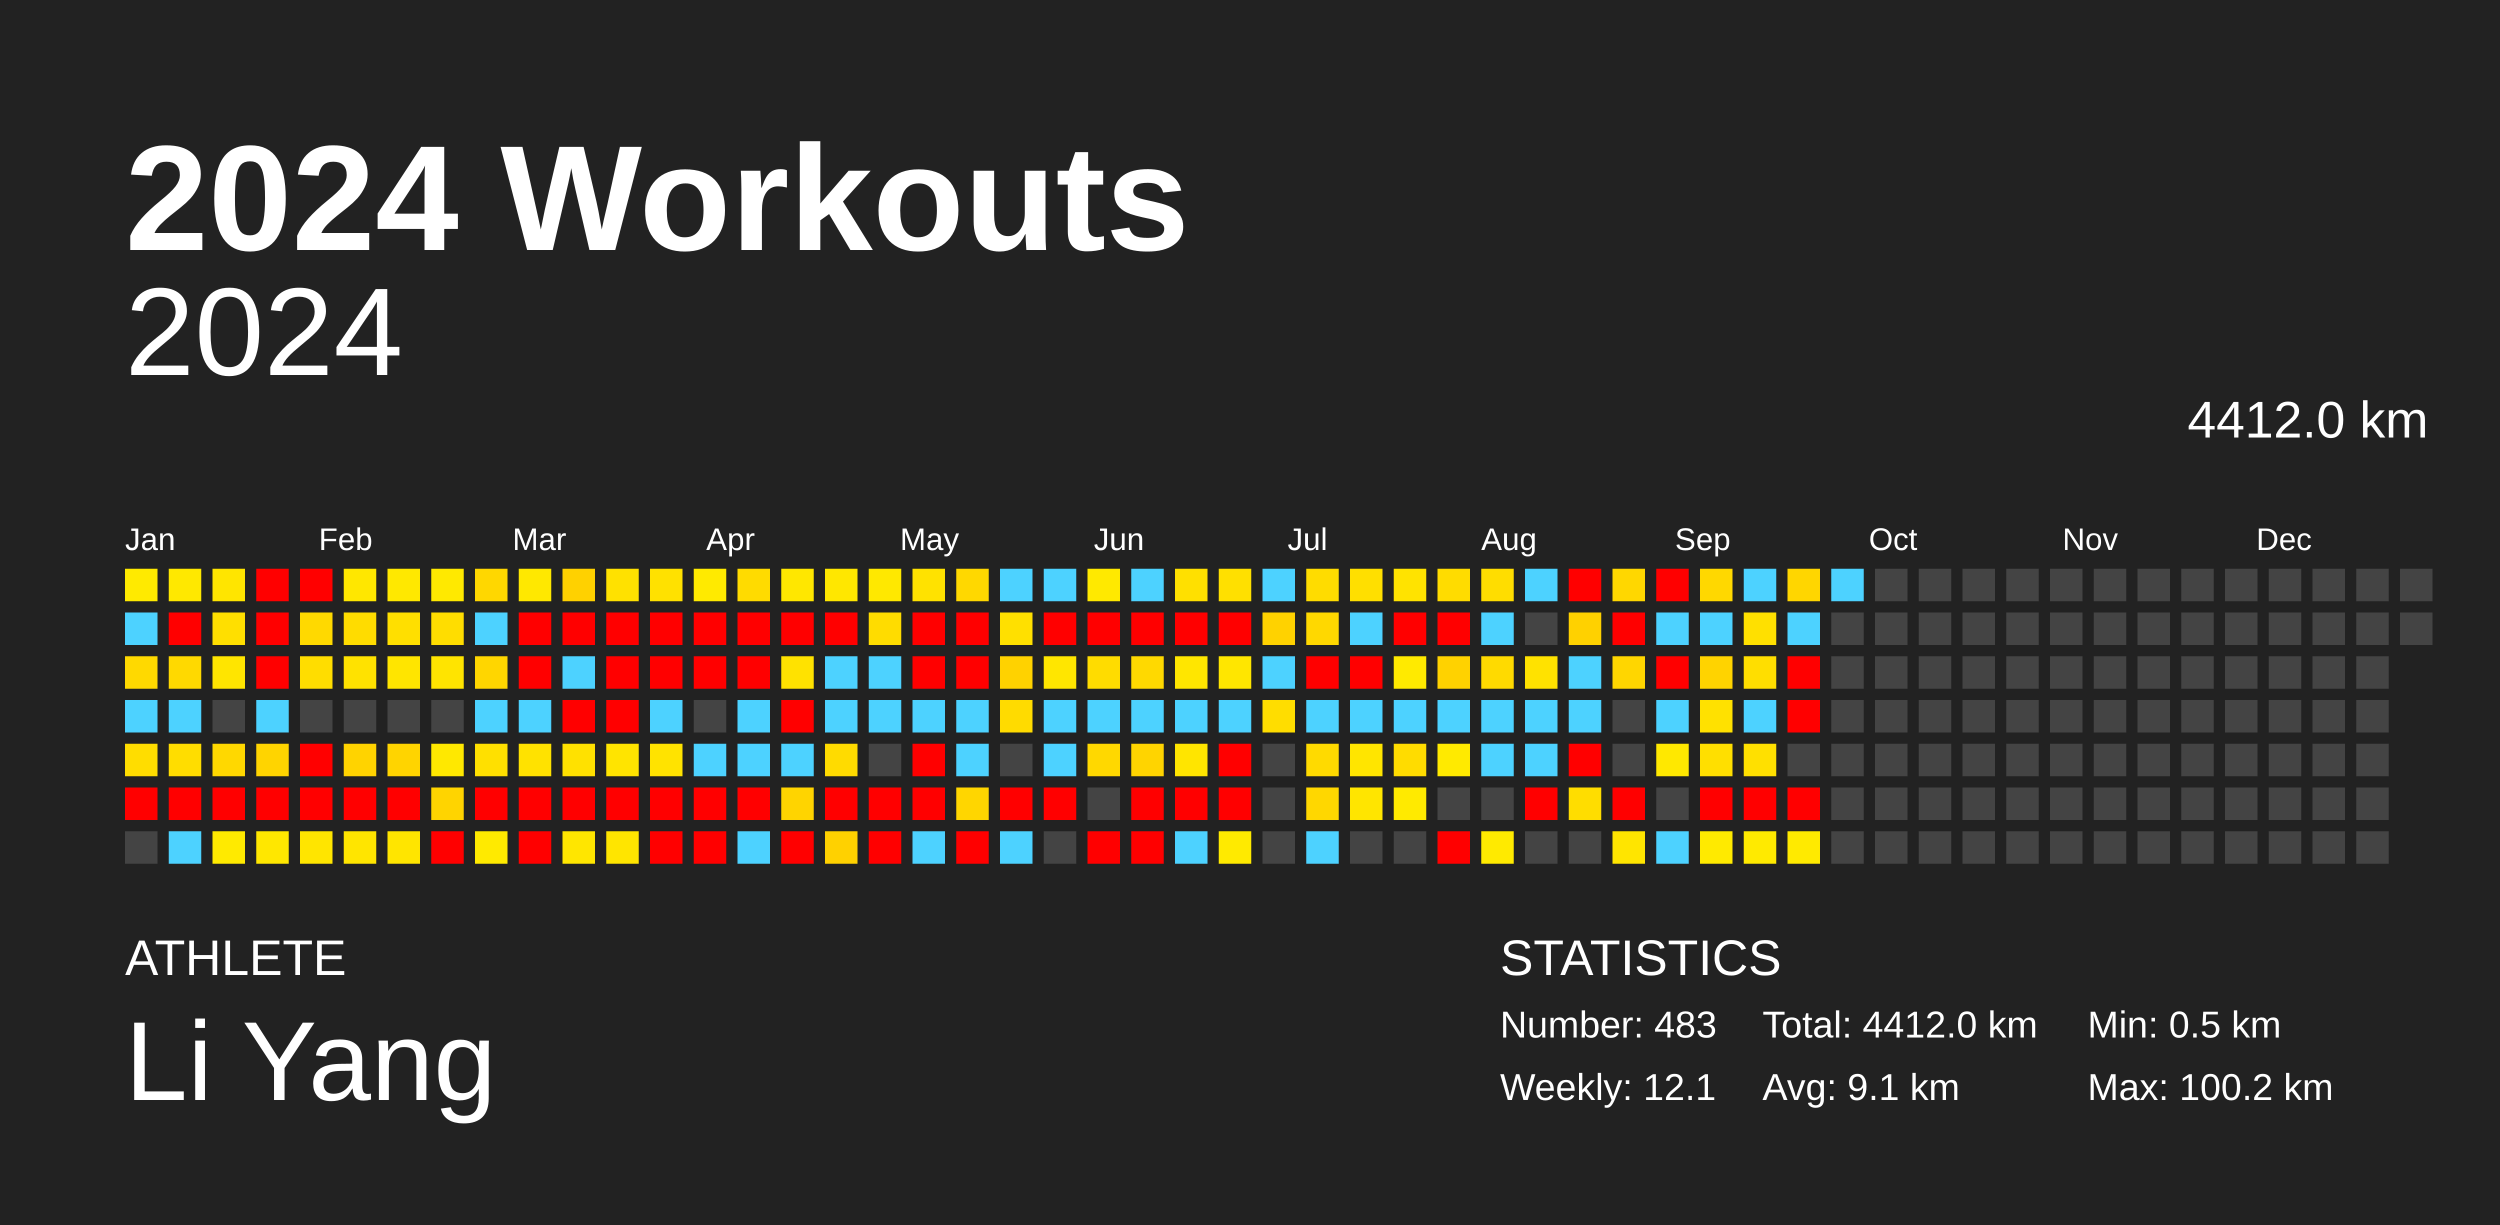
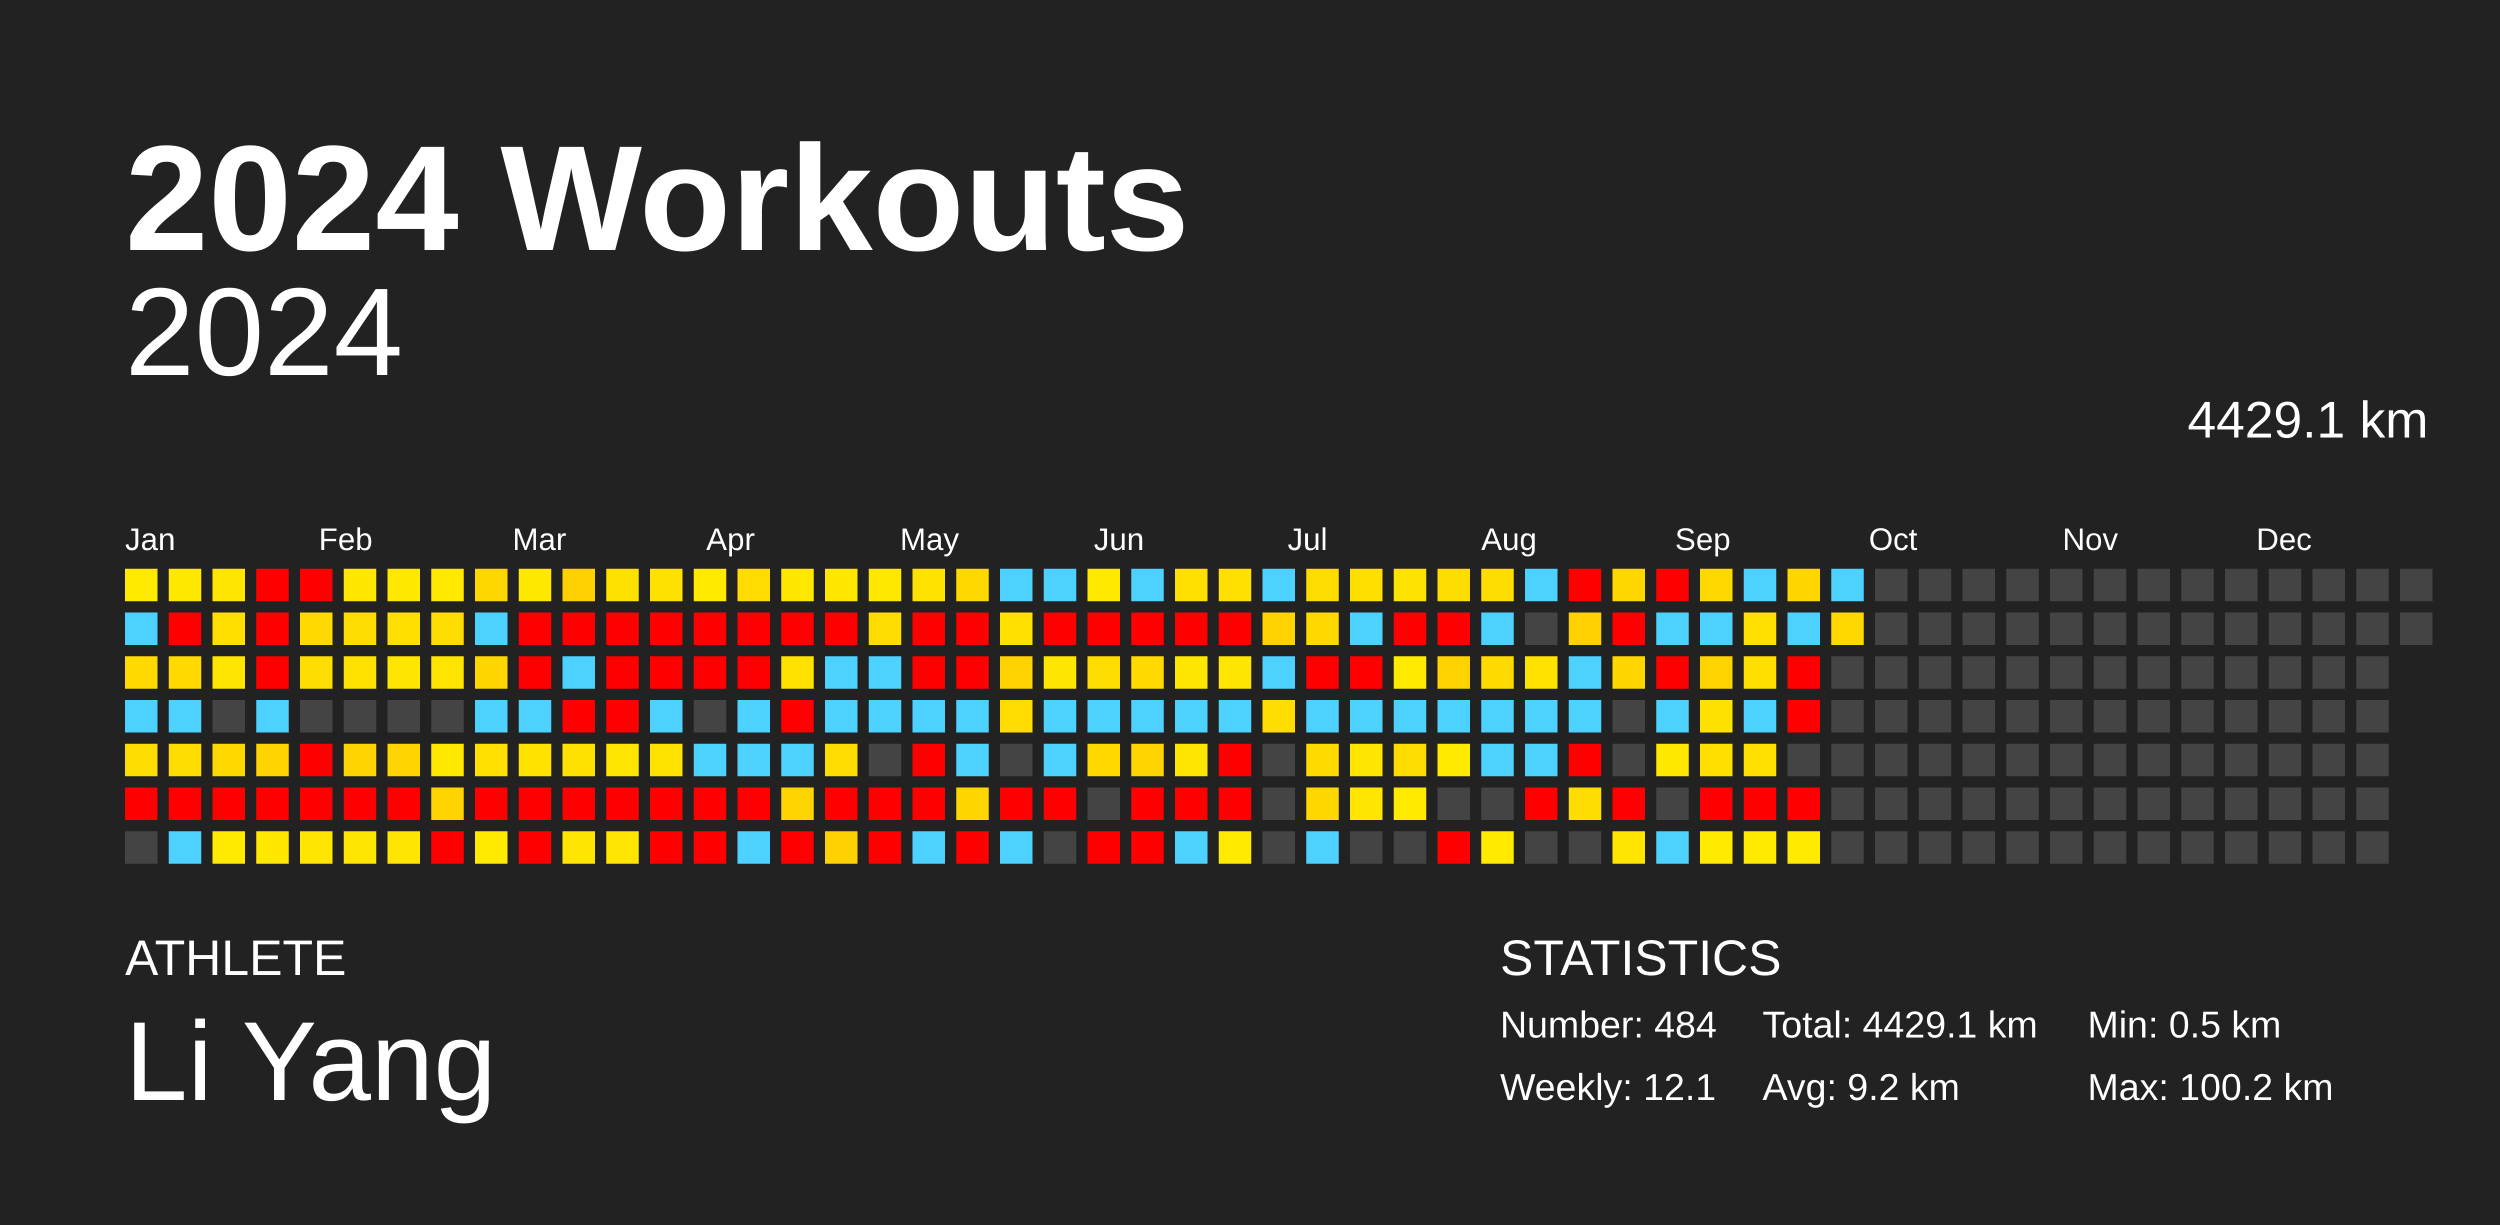
<svg xmlns="http://www.w3.org/2000/svg" baseProfile="full" height="98mm" version="1.1" viewBox="0,0,200,98" width="200mm">
  <defs />
  <rect fill="#222222" height="98" width="200" x="0" y="0" />
  <text fill="#FFFFFF" style="font-size:12px; font-family:Arial; font-weight:bold;" x="10" y="20">2024 Workouts</text>
  <text fill="#FFFFFF" style="font-size:4px; font-family:Arial" x="10" y="78">ATHLETE</text>
  <text fill="#FFFFFF" style="font-size:9px; font-family:Arial" x="10" y="88">Li Yang</text>
  <text fill="#FFFFFF" style="font-size:4px; font-family:Arial" x="120" y="78">STATISTICS</text>
-   <text fill="#FFFFFF" style="font-size:3px; font-family:Arial" x="120" y="83">Number: 483</text>
+   <text fill="#FFFFFF" style="font-size:3px; font-family:Arial" x="120" y="83">Number: 484</text>
  <text fill="#FFFFFF" style="font-size:3px; font-family:Arial" x="120" y="88">Weekly: 12.1</text>
-   <text fill="#FFFFFF" style="font-size:3px; font-family:Arial" x="141" y="83">Total: 4412.0 km</text>
-   <text fill="#FFFFFF" style="font-size:3px; font-family:Arial" x="141" y="88">Avg: 9.1 km</text>
+   <text fill="#FFFFFF" style="font-size:3px; font-family:Arial" x="141" y="83">Total: 4429.1 km</text>
+   <text fill="#FFFFFF" style="font-size:3px; font-family:Arial" x="141" y="88">Avg: 9.2 km</text>
  <text fill="#FFFFFF" style="font-size:3px; font-family:Arial" x="167" y="83">Min: 0.5 km</text>
  <text fill="#FFFFFF" style="font-size:3px; font-family:Arial" x="167" y="88">Max: 100.2 km</text>
  <text alignment-baseline="hanging" fill="#FFFFFF" style="font-size:10.0px; font-family:Arial;" x="10" y="30">2024</text>
-   <text alignment-baseline="hanging" fill="#FFFFFF" style="font-size:4.125px; font-family:Arial;" x="175" y="35">4412.0 km</text>
+   <text alignment-baseline="hanging" fill="#FFFFFF" style="font-size:4.125px; font-family:Arial;" x="175" y="35">4429.1 km</text>
  <text fill="#FFFFFF" style="font-size:2.5px; font-family:Arial" x="10.0" y="44">Jan</text>
  <text fill="#FFFFFF" style="font-size:2.5px; font-family:Arial" x="25.5" y="44">Feb</text>
  <text fill="#FFFFFF" style="font-size:2.5px; font-family:Arial" x="41.0" y="44">Mar</text>
  <text fill="#FFFFFF" style="font-size:2.5px; font-family:Arial" x="56.5" y="44">Apr</text>
  <text fill="#FFFFFF" style="font-size:2.5px; font-family:Arial" x="72.0" y="44">May</text>
  <text fill="#FFFFFF" style="font-size:2.5px; font-family:Arial" x="87.5" y="44">Jun</text>
  <text fill="#FFFFFF" style="font-size:2.5px; font-family:Arial" x="103.0" y="44">Jul</text>
  <text fill="#FFFFFF" style="font-size:2.5px; font-family:Arial" x="118.5" y="44">Aug</text>
  <text fill="#FFFFFF" style="font-size:2.5px; font-family:Arial" x="134.0" y="44">Sep</text>
  <text fill="#FFFFFF" style="font-size:2.5px; font-family:Arial" x="149.5" y="44">Oct</text>
  <text fill="#FFFFFF" style="font-size:2.5px; font-family:Arial" x="165.0" y="44">Nov</text>
  <text fill="#FFFFFF" style="font-size:2.5px; font-family:Arial" x="180.5" y="44">Dec</text>
  <rect fill="#ffea00" height="2.6" width="2.6" x="10.0" y="45.5" />
  <rect fill="#4dd2ff" height="2.6" width="2.6" x="10.0" y="49.0" />
  <rect fill="#ffd900" height="2.6" width="2.6" x="10.0" y="52.5" />
  <rect fill="#4dd2ff" height="2.6" width="2.6" x="10.0" y="56.0" />
  <rect fill="#ffdd00" height="2.6" width="2.6" x="10.0" y="59.5" />
  <rect fill="red" height="2.6" width="2.6" x="10.0" y="63.0" />
  <rect fill="#444444" height="2.6" width="2.6" x="10.0" y="66.5" />
  <rect fill="#ffe800" height="2.6" width="2.6" x="13.5" y="45.5" />
  <rect fill="red" height="2.6" width="2.6" x="13.5" y="49.0" />
  <rect fill="#ffd900" height="2.6" width="2.6" x="13.5" y="52.5" />
  <rect fill="#4dd2ff" height="2.6" width="2.6" x="13.5" y="56.0" />
  <rect fill="#ffdd00" height="2.6" width="2.6" x="13.5" y="59.5" />
  <rect fill="red" height="2.6" width="2.6" x="13.5" y="63.0" />
  <rect fill="#4dd2ff" height="2.6" width="2.6" x="13.5" y="66.5" />
  <rect fill="#ffe500" height="2.6" width="2.6" x="17.0" y="45.5" />
  <rect fill="#ffdf00" height="2.6" width="2.6" x="17.0" y="49.0" />
  <rect fill="#ffe500" height="2.6" width="2.6" x="17.0" y="52.5" />
  <rect fill="#444444" height="2.6" width="2.6" x="17.0" y="56.0" />
  <rect fill="#ffd800" height="2.6" width="2.6" x="17.0" y="59.5" />
  <rect fill="red" height="2.6" width="2.6" x="17.0" y="63.0" />
  <rect fill="#ffea00" height="2.6" width="2.6" x="17.0" y="66.5" />
  <rect fill="red" height="2.6" width="2.6" x="20.5" y="45.5" />
  <rect fill="red" height="2.6" width="2.6" x="20.5" y="49.0" />
  <rect fill="red" height="2.6" width="2.6" x="20.5" y="52.5" />
  <rect fill="#4dd2ff" height="2.6" width="2.6" x="20.5" y="56.0" />
  <rect fill="#ffd400" height="2.6" width="2.6" x="20.5" y="59.5" />
  <rect fill="red" height="2.6" width="2.6" x="20.5" y="63.0" />
  <rect fill="#ffe700" height="2.6" width="2.6" x="20.5" y="66.5" />
  <rect fill="red" height="2.6" width="2.6" x="24.0" y="45.5" />
  <rect fill="#ffd900" height="2.6" width="2.6" x="24.0" y="49.0" />
  <rect fill="#ffdd00" height="2.6" width="2.6" x="24.0" y="52.5" />
  <rect fill="#444444" height="2.6" width="2.6" x="24.0" y="56.0" />
  <rect fill="red" height="2.6" width="2.6" x="24.0" y="59.5" />
  <rect fill="red" height="2.6" width="2.6" x="24.0" y="63.0" />
  <rect fill="#ffe500" height="2.6" width="2.6" x="24.0" y="66.5" />
  <rect fill="#ffe700" height="2.6" width="2.6" x="27.5" y="45.5" />
  <rect fill="#ffdc00" height="2.6" width="2.6" x="27.5" y="49.0" />
  <rect fill="#ffe200" height="2.6" width="2.6" x="27.5" y="52.5" />
  <rect fill="#444444" height="2.6" width="2.6" x="27.5" y="56.0" />
  <rect fill="#ffd300" height="2.6" width="2.6" x="27.5" y="59.5" />
  <rect fill="red" height="2.6" width="2.6" x="27.5" y="63.0" />
  <rect fill="#ffe500" height="2.6" width="2.6" x="27.5" y="66.5" />
  <rect fill="#ffe800" height="2.6" width="2.6" x="31.0" y="45.5" />
  <rect fill="#ffdf00" height="2.6" width="2.6" x="31.0" y="49.0" />
  <rect fill="#ffe500" height="2.6" width="2.6" x="31.0" y="52.5" />
  <rect fill="#444444" height="2.6" width="2.6" x="31.0" y="56.0" />
  <rect fill="#ffd400" height="2.6" width="2.6" x="31.0" y="59.5" />
  <rect fill="red" height="2.6" width="2.6" x="31.0" y="63.0" />
  <rect fill="#ffe500" height="2.6" width="2.6" x="31.0" y="66.5" />
  <rect fill="#ffe900" height="2.6" width="2.6" x="34.5" y="45.5" />
  <rect fill="#ffdd00" height="2.6" width="2.6" x="34.5" y="49.0" />
  <rect fill="#ffe400" height="2.6" width="2.6" x="34.5" y="52.5" />
  <rect fill="#444444" height="2.6" width="2.6" x="34.5" y="56.0" />
  <rect fill="#ffe800" height="2.6" width="2.6" x="34.5" y="59.5" />
  <rect fill="#ffd400" height="2.6" width="2.6" x="34.5" y="63.0" />
  <rect fill="red" height="2.6" width="2.6" x="34.5" y="66.5" />
  <rect fill="#ffd700" height="2.6" width="2.6" x="38.0" y="45.5" />
  <rect fill="#4dd2ff" height="2.6" width="2.6" x="38.0" y="49.0" />
  <rect fill="#ffd600" height="2.6" width="2.6" x="38.0" y="52.5" />
  <rect fill="#4dd2ff" height="2.6" width="2.6" x="38.0" y="56.0" />
  <rect fill="#ffe000" height="2.6" width="2.6" x="38.0" y="59.5" />
  <rect fill="red" height="2.6" width="2.6" x="38.0" y="63.0" />
  <rect fill="#ffea00" height="2.6" width="2.6" x="38.0" y="66.5" />
  <rect fill="#ffe800" height="2.6" width="2.6" x="41.5" y="45.5" />
  <rect fill="red" height="2.6" width="2.6" x="41.5" y="49.0" />
  <rect fill="red" height="2.6" width="2.6" x="41.5" y="52.5" />
  <rect fill="#4dd2ff" height="2.6" width="2.6" x="41.5" y="56.0" />
  <rect fill="#ffe200" height="2.6" width="2.6" x="41.5" y="59.5" />
  <rect fill="red" height="2.6" width="2.6" x="41.5" y="63.0" />
  <rect fill="red" height="2.6" width="2.6" x="41.5" y="66.5" />
  <rect fill="#ffd100" height="2.6" width="2.6" x="45.0" y="45.5" />
  <rect fill="red" height="2.6" width="2.6" x="45.0" y="49.0" />
  <rect fill="#4dd2ff" height="2.6" width="2.6" x="45.0" y="52.5" />
  <rect fill="red" height="2.6" width="2.6" x="45.0" y="56.0" />
  <rect fill="#ffe100" height="2.6" width="2.6" x="45.0" y="59.5" />
  <rect fill="red" height="2.6" width="2.6" x="45.0" y="63.0" />
  <rect fill="#ffe600" height="2.6" width="2.6" x="45.0" y="66.5" />
  <rect fill="#ffe100" height="2.6" width="2.6" x="48.5" y="45.5" />
  <rect fill="red" height="2.6" width="2.6" x="48.5" y="49.0" />
  <rect fill="red" height="2.6" width="2.6" x="48.5" y="52.5" />
  <rect fill="red" height="2.6" width="2.6" x="48.5" y="56.0" />
  <rect fill="#ffe400" height="2.6" width="2.6" x="48.5" y="59.5" />
  <rect fill="red" height="2.6" width="2.6" x="48.5" y="63.0" />
  <rect fill="#ffe500" height="2.6" width="2.6" x="48.5" y="66.5" />
  <rect fill="#ffe100" height="2.6" width="2.6" x="52.0" y="45.5" />
  <rect fill="red" height="2.6" width="2.6" x="52.0" y="49.0" />
  <rect fill="red" height="2.6" width="2.6" x="52.0" y="52.5" />
  <rect fill="#4dd2ff" height="2.6" width="2.6" x="52.0" y="56.0" />
  <rect fill="#ffe300" height="2.6" width="2.6" x="52.0" y="59.5" />
  <rect fill="red" height="2.6" width="2.6" x="52.0" y="63.0" />
  <rect fill="red" height="2.6" width="2.6" x="52.0" y="66.5" />
  <rect fill="#ffea00" height="2.6" width="2.6" x="55.5" y="45.5" />
  <rect fill="red" height="2.6" width="2.6" x="55.5" y="49.0" />
  <rect fill="red" height="2.6" width="2.6" x="55.5" y="52.5" />
  <rect fill="#444444" height="2.6" width="2.6" x="55.5" y="56.0" />
  <rect fill="#4dd2ff" height="2.6" width="2.6" x="55.5" y="59.5" />
  <rect fill="red" height="2.6" width="2.6" x="55.5" y="63.0" />
  <rect fill="red" height="2.6" width="2.6" x="55.5" y="66.5" />
  <rect fill="#ffdb00" height="2.6" width="2.6" x="59.0" y="45.5" />
  <rect fill="red" height="2.6" width="2.6" x="59.0" y="49.0" />
  <rect fill="red" height="2.6" width="2.6" x="59.0" y="52.5" />
  <rect fill="#4dd2ff" height="2.6" width="2.6" x="59.0" y="56.0" />
  <rect fill="#4dd2ff" height="2.6" width="2.6" x="59.0" y="59.5" />
  <rect fill="red" height="2.6" width="2.6" x="59.0" y="63.0" />
  <rect fill="#4dd2ff" height="2.6" width="2.6" x="59.0" y="66.5" />
  <rect fill="#ffe700" height="2.6" width="2.6" x="62.5" y="45.5" />
  <rect fill="red" height="2.6" width="2.6" x="62.5" y="49.0" />
  <rect fill="#ffe200" height="2.6" width="2.6" x="62.5" y="52.5" />
  <rect fill="red" height="2.6" width="2.6" x="62.5" y="56.0" />
  <rect fill="#4dd2ff" height="2.6" width="2.6" x="62.5" y="59.5" />
  <rect fill="#ffd400" height="2.6" width="2.6" x="62.5" y="63.0" />
  <rect fill="red" height="2.6" width="2.6" x="62.5" y="66.5" />
  <rect fill="#ffe700" height="2.6" width="2.6" x="66.0" y="45.5" />
  <rect fill="red" height="2.6" width="2.6" x="66.0" y="49.0" />
  <rect fill="#4dd2ff" height="2.6" width="2.6" x="66.0" y="52.5" />
  <rect fill="#4dd2ff" height="2.6" width="2.6" x="66.0" y="56.0" />
  <rect fill="#ffdb00" height="2.6" width="2.6" x="66.0" y="59.5" />
  <rect fill="red" height="2.6" width="2.6" x="66.0" y="63.0" />
  <rect fill="#ffd100" height="2.6" width="2.6" x="66.0" y="66.5" />
  <rect fill="#ffe800" height="2.6" width="2.6" x="69.5" y="45.5" />
  <rect fill="#ffdc00" height="2.6" width="2.6" x="69.5" y="49.0" />
  <rect fill="#4dd2ff" height="2.6" width="2.6" x="69.5" y="52.5" />
  <rect fill="#4dd2ff" height="2.6" width="2.6" x="69.5" y="56.0" />
  <rect fill="#444444" height="2.6" width="2.6" x="69.5" y="59.5" />
  <rect fill="red" height="2.6" width="2.6" x="69.5" y="63.0" />
  <rect fill="red" height="2.6" width="2.6" x="69.5" y="66.5" />
  <rect fill="#ffe200" height="2.6" width="2.6" x="73.0" y="45.5" />
  <rect fill="red" height="2.6" width="2.6" x="73.0" y="49.0" />
  <rect fill="red" height="2.6" width="2.6" x="73.0" y="52.5" />
  <rect fill="#4dd2ff" height="2.6" width="2.6" x="73.0" y="56.0" />
  <rect fill="red" height="2.6" width="2.6" x="73.0" y="59.5" />
  <rect fill="red" height="2.6" width="2.6" x="73.0" y="63.0" />
  <rect fill="#4dd2ff" height="2.6" width="2.6" x="73.0" y="66.5" />
  <rect fill="#ffd800" height="2.6" width="2.6" x="76.5" y="45.5" />
  <rect fill="red" height="2.6" width="2.6" x="76.5" y="49.0" />
  <rect fill="red" height="2.6" width="2.6" x="76.5" y="52.5" />
  <rect fill="#4dd2ff" height="2.6" width="2.6" x="76.5" y="56.0" />
  <rect fill="#4dd2ff" height="2.6" width="2.6" x="76.5" y="59.5" />
  <rect fill="#ffd600" height="2.6" width="2.6" x="76.5" y="63.0" />
  <rect fill="red" height="2.6" width="2.6" x="76.5" y="66.5" />
  <rect fill="#4dd2ff" height="2.6" width="2.6" x="80.0" y="45.5" />
  <rect fill="#ffe000" height="2.6" width="2.6" x="80.0" y="49.0" />
  <rect fill="#ffd200" height="2.6" width="2.6" x="80.0" y="52.5" />
  <rect fill="#ffdb00" height="2.6" width="2.6" x="80.0" y="56.0" />
  <rect fill="#444444" height="2.6" width="2.6" x="80.0" y="59.5" />
  <rect fill="red" height="2.6" width="2.6" x="80.0" y="63.0" />
  <rect fill="#4dd2ff" height="2.6" width="2.6" x="80.0" y="66.5" />
  <rect fill="#4dd2ff" height="2.6" width="2.6" x="83.5" y="45.5" />
  <rect fill="red" height="2.6" width="2.6" x="83.5" y="49.0" />
  <rect fill="#ffe600" height="2.6" width="2.6" x="83.5" y="52.5" />
  <rect fill="#4dd2ff" height="2.6" width="2.6" x="83.5" y="56.0" />
  <rect fill="#4dd2ff" height="2.6" width="2.6" x="83.5" y="59.5" />
  <rect fill="red" height="2.6" width="2.6" x="83.5" y="63.0" />
  <rect fill="#444444" height="2.6" width="2.6" x="83.5" y="66.5" />
  <rect fill="#ffe900" height="2.6" width="2.6" x="87.0" y="45.5" />
  <rect fill="red" height="2.6" width="2.6" x="87.0" y="49.0" />
  <rect fill="#ffdc00" height="2.6" width="2.6" x="87.0" y="52.5" />
  <rect fill="#4dd2ff" height="2.6" width="2.6" x="87.0" y="56.0" />
  <rect fill="#ffd800" height="2.6" width="2.6" x="87.0" y="59.5" />
  <rect fill="#444444" height="2.6" width="2.6" x="87.0" y="63.0" />
  <rect fill="red" height="2.6" width="2.6" x="87.0" y="66.5" />
  <rect fill="#4dd2ff" height="2.6" width="2.6" x="90.5" y="45.5" />
  <rect fill="red" height="2.6" width="2.6" x="90.5" y="49.0" />
  <rect fill="#ffd900" height="2.6" width="2.6" x="90.5" y="52.5" />
  <rect fill="#4dd2ff" height="2.6" width="2.6" x="90.5" y="56.0" />
  <rect fill="#ffd400" height="2.6" width="2.6" x="90.5" y="59.5" />
  <rect fill="red" height="2.6" width="2.6" x="90.5" y="63.0" />
  <rect fill="red" height="2.6" width="2.6" x="90.5" y="66.5" />
  <rect fill="#ffe000" height="2.6" width="2.6" x="94.0" y="45.5" />
  <rect fill="red" height="2.6" width="2.6" x="94.0" y="49.0" />
  <rect fill="#ffe600" height="2.6" width="2.6" x="94.0" y="52.5" />
  <rect fill="#4dd2ff" height="2.6" width="2.6" x="94.0" y="56.0" />
  <rect fill="#ffe500" height="2.6" width="2.6" x="94.0" y="59.5" />
  <rect fill="red" height="2.6" width="2.6" x="94.0" y="63.0" />
  <rect fill="#4dd2ff" height="2.6" width="2.6" x="94.0" y="66.5" />
  <rect fill="#ffe000" height="2.6" width="2.6" x="97.5" y="45.5" />
  <rect fill="red" height="2.6" width="2.6" x="97.5" y="49.0" />
  <rect fill="#ffe600" height="2.6" width="2.6" x="97.5" y="52.5" />
  <rect fill="#4dd2ff" height="2.6" width="2.6" x="97.5" y="56.0" />
  <rect fill="red" height="2.6" width="2.6" x="97.5" y="59.5" />
  <rect fill="red" height="2.6" width="2.6" x="97.5" y="63.0" />
  <rect fill="#ffea00" height="2.6" width="2.6" x="97.5" y="66.5" />
  <rect fill="#4dd2ff" height="2.6" width="2.6" x="101.0" y="45.5" />
  <rect fill="#ffd200" height="2.6" width="2.6" x="101.0" y="49.0" />
  <rect fill="#4dd2ff" height="2.6" width="2.6" x="101.0" y="52.5" />
  <rect fill="#ffdd00" height="2.6" width="2.6" x="101.0" y="56.0" />
  <rect fill="#444444" height="2.6" width="2.6" x="101.0" y="59.5" />
  <rect fill="#444444" height="2.6" width="2.6" x="101.0" y="63.0" />
  <rect fill="#444444" height="2.6" width="2.6" x="101.0" y="66.5" />
  <rect fill="#ffdc00" height="2.6" width="2.6" x="104.5" y="45.5" />
  <rect fill="#ffd800" height="2.6" width="2.6" x="104.5" y="49.0" />
  <rect fill="red" height="2.6" width="2.6" x="104.5" y="52.5" />
  <rect fill="#4dd2ff" height="2.6" width="2.6" x="104.5" y="56.0" />
  <rect fill="#ffda00" height="2.6" width="2.6" x="104.5" y="59.5" />
  <rect fill="#ffd700" height="2.6" width="2.6" x="104.5" y="63.0" />
  <rect fill="#4dd2ff" height="2.6" width="2.6" x="104.5" y="66.5" />
  <rect fill="#ffdf00" height="2.6" width="2.6" x="108.0" y="45.5" />
  <rect fill="#4dd2ff" height="2.6" width="2.6" x="108.0" y="49.0" />
  <rect fill="red" height="2.6" width="2.6" x="108.0" y="52.5" />
  <rect fill="#4dd2ff" height="2.6" width="2.6" x="108.0" y="56.0" />
  <rect fill="#ffe500" height="2.6" width="2.6" x="108.0" y="59.5" />
  <rect fill="#ffe500" height="2.6" width="2.6" x="108.0" y="63.0" />
  <rect fill="#444444" height="2.6" width="2.6" x="108.0" y="66.5" />
  <rect fill="#ffe300" height="2.6" width="2.6" x="111.5" y="45.5" />
  <rect fill="red" height="2.6" width="2.6" x="111.5" y="49.0" />
  <rect fill="#ffea00" height="2.6" width="2.6" x="111.5" y="52.5" />
  <rect fill="#4dd2ff" height="2.6" width="2.6" x="111.5" y="56.0" />
  <rect fill="#ffdc00" height="2.6" width="2.6" x="111.5" y="59.5" />
  <rect fill="#ffea00" height="2.6" width="2.6" x="111.5" y="63.0" />
  <rect fill="#444444" height="2.6" width="2.6" x="111.5" y="66.5" />
  <rect fill="#ffdc00" height="2.6" width="2.6" x="115.0" y="45.5" />
  <rect fill="red" height="2.6" width="2.6" x="115.0" y="49.0" />
  <rect fill="#ffd200" height="2.6" width="2.6" x="115.0" y="52.5" />
  <rect fill="#4dd2ff" height="2.6" width="2.6" x="115.0" y="56.0" />
  <rect fill="#ffea00" height="2.6" width="2.6" x="115.0" y="59.5" />
  <rect fill="#444444" height="2.6" width="2.6" x="115.0" y="63.0" />
  <rect fill="red" height="2.6" width="2.6" x="115.0" y="66.5" />
  <rect fill="#ffdd00" height="2.6" width="2.6" x="118.5" y="45.5" />
  <rect fill="#4dd2ff" height="2.6" width="2.6" x="118.5" y="49.0" />
  <rect fill="#ffda00" height="2.6" width="2.6" x="118.5" y="52.5" />
  <rect fill="#4dd2ff" height="2.6" width="2.6" x="118.5" y="56.0" />
  <rect fill="#4dd2ff" height="2.6" width="2.6" x="118.5" y="59.5" />
  <rect fill="#444444" height="2.6" width="2.6" x="118.5" y="63.0" />
  <rect fill="#ffea00" height="2.6" width="2.6" x="118.5" y="66.5" />
  <rect fill="#4dd2ff" height="2.6" width="2.6" x="122.0" y="45.5" />
  <rect fill="#444444" height="2.6" width="2.6" x="122.0" y="49.0" />
  <rect fill="#ffe200" height="2.6" width="2.6" x="122.0" y="52.5" />
  <rect fill="#4dd2ff" height="2.6" width="2.6" x="122.0" y="56.0" />
  <rect fill="#4dd2ff" height="2.6" width="2.6" x="122.0" y="59.5" />
  <rect fill="red" height="2.6" width="2.6" x="122.0" y="63.0" />
  <rect fill="#444444" height="2.6" width="2.6" x="122.0" y="66.5" />
  <rect fill="red" height="2.6" width="2.6" x="125.5" y="45.5" />
  <rect fill="#ffd100" height="2.6" width="2.6" x="125.5" y="49.0" />
  <rect fill="#4dd2ff" height="2.6" width="2.6" x="125.5" y="52.5" />
  <rect fill="#4dd2ff" height="2.6" width="2.6" x="125.5" y="56.0" />
  <rect fill="red" height="2.6" width="2.6" x="125.5" y="59.5" />
  <rect fill="#ffdd00" height="2.6" width="2.6" x="125.5" y="63.0" />
  <rect fill="#444444" height="2.6" width="2.6" x="125.5" y="66.5" />
  <rect fill="#ffd700" height="2.6" width="2.6" x="129.0" y="45.5" />
  <rect fill="red" height="2.6" width="2.6" x="129.0" y="49.0" />
  <rect fill="#ffd600" height="2.6" width="2.6" x="129.0" y="52.5" />
  <rect fill="#444444" height="2.6" width="2.6" x="129.0" y="56.0" />
  <rect fill="#444444" height="2.6" width="2.6" x="129.0" y="59.5" />
  <rect fill="red" height="2.6" width="2.6" x="129.0" y="63.0" />
  <rect fill="#ffe500" height="2.6" width="2.6" x="129.0" y="66.5" />
  <rect fill="red" height="2.6" width="2.6" x="132.5" y="45.5" />
  <rect fill="#4dd2ff" height="2.6" width="2.6" x="132.5" y="49.0" />
  <rect fill="red" height="2.6" width="2.6" x="132.5" y="52.5" />
  <rect fill="#4dd2ff" height="2.6" width="2.6" x="132.5" y="56.0" />
  <rect fill="#ffe800" height="2.6" width="2.6" x="132.5" y="59.5" />
  <rect fill="#444444" height="2.6" width="2.6" x="132.5" y="63.0" />
  <rect fill="#4dd2ff" height="2.6" width="2.6" x="132.5" y="66.5" />
  <rect fill="#ffd800" height="2.6" width="2.6" x="136.0" y="45.5" />
  <rect fill="#4dd2ff" height="2.6" width="2.6" x="136.0" y="49.0" />
  <rect fill="#ffd300" height="2.6" width="2.6" x="136.0" y="52.5" />
  <rect fill="#ffe100" height="2.6" width="2.6" x="136.0" y="56.0" />
  <rect fill="#ffdf00" height="2.6" width="2.6" x="136.0" y="59.5" />
  <rect fill="red" height="2.6" width="2.6" x="136.0" y="63.0" />
  <rect fill="#ffea00" height="2.6" width="2.6" x="136.0" y="66.5" />
  <rect fill="#4dd2ff" height="2.6" width="2.6" x="139.5" y="45.5" />
  <rect fill="#ffe000" height="2.6" width="2.6" x="139.5" y="49.0" />
  <rect fill="#ffde00" height="2.6" width="2.6" x="139.5" y="52.5" />
  <rect fill="#4dd2ff" height="2.6" width="2.6" x="139.5" y="56.0" />
  <rect fill="#ffe000" height="2.6" width="2.6" x="139.5" y="59.5" />
  <rect fill="red" height="2.6" width="2.6" x="139.5" y="63.0" />
  <rect fill="#ffea00" height="2.6" width="2.6" x="139.5" y="66.5" />
  <rect fill="#ffd600" height="2.6" width="2.6" x="143.0" y="45.5" />
  <rect fill="#4dd2ff" height="2.6" width="2.6" x="143.0" y="49.0" />
  <rect fill="red" height="2.6" width="2.6" x="143.0" y="52.5" />
  <rect fill="red" height="2.6" width="2.6" x="143.0" y="56.0" />
  <rect fill="#444444" height="2.6" width="2.6" x="143.0" y="59.5" />
  <rect fill="red" height="2.6" width="2.6" x="143.0" y="63.0" />
  <rect fill="#ffea00" height="2.6" width="2.6" x="143.0" y="66.5" />
  <rect fill="#4dd2ff" height="2.6" width="2.6" x="146.5" y="45.5" />
-   <rect fill="#444444" height="2.6" width="2.6" x="146.5" y="49.0" />
+   <rect fill="#ffd800" height="2.6" width="2.6" x="146.5" y="49.0" />
  <rect fill="#444444" height="2.6" width="2.6" x="146.5" y="52.5" />
  <rect fill="#444444" height="2.6" width="2.6" x="146.5" y="56.0" />
  <rect fill="#444444" height="2.6" width="2.6" x="146.5" y="59.5" />
  <rect fill="#444444" height="2.6" width="2.6" x="146.5" y="63.0" />
  <rect fill="#444444" height="2.6" width="2.6" x="146.5" y="66.5" />
  <rect fill="#444444" height="2.6" width="2.6" x="150.0" y="45.5" />
  <rect fill="#444444" height="2.6" width="2.6" x="150.0" y="49.0" />
  <rect fill="#444444" height="2.6" width="2.6" x="150.0" y="52.5" />
  <rect fill="#444444" height="2.6" width="2.6" x="150.0" y="56.0" />
  <rect fill="#444444" height="2.6" width="2.6" x="150.0" y="59.5" />
  <rect fill="#444444" height="2.6" width="2.6" x="150.0" y="63.0" />
  <rect fill="#444444" height="2.6" width="2.6" x="150.0" y="66.5" />
  <rect fill="#444444" height="2.6" width="2.6" x="153.5" y="45.5" />
  <rect fill="#444444" height="2.6" width="2.6" x="153.5" y="49.0" />
  <rect fill="#444444" height="2.6" width="2.6" x="153.5" y="52.5" />
  <rect fill="#444444" height="2.6" width="2.6" x="153.5" y="56.0" />
  <rect fill="#444444" height="2.6" width="2.6" x="153.5" y="59.5" />
  <rect fill="#444444" height="2.6" width="2.6" x="153.5" y="63.0" />
  <rect fill="#444444" height="2.6" width="2.6" x="153.5" y="66.5" />
  <rect fill="#444444" height="2.6" width="2.6" x="157.0" y="45.5" />
  <rect fill="#444444" height="2.6" width="2.6" x="157.0" y="49.0" />
  <rect fill="#444444" height="2.6" width="2.6" x="157.0" y="52.5" />
  <rect fill="#444444" height="2.6" width="2.6" x="157.0" y="56.0" />
  <rect fill="#444444" height="2.6" width="2.6" x="157.0" y="59.5" />
  <rect fill="#444444" height="2.6" width="2.6" x="157.0" y="63.0" />
  <rect fill="#444444" height="2.6" width="2.6" x="157.0" y="66.5" />
  <rect fill="#444444" height="2.6" width="2.6" x="160.5" y="45.5" />
  <rect fill="#444444" height="2.6" width="2.6" x="160.5" y="49.0" />
  <rect fill="#444444" height="2.6" width="2.6" x="160.5" y="52.5" />
  <rect fill="#444444" height="2.6" width="2.6" x="160.5" y="56.0" />
  <rect fill="#444444" height="2.6" width="2.6" x="160.5" y="59.5" />
  <rect fill="#444444" height="2.6" width="2.6" x="160.5" y="63.0" />
  <rect fill="#444444" height="2.6" width="2.6" x="160.5" y="66.5" />
  <rect fill="#444444" height="2.6" width="2.6" x="164.0" y="45.5" />
  <rect fill="#444444" height="2.6" width="2.6" x="164.0" y="49.0" />
  <rect fill="#444444" height="2.6" width="2.6" x="164.0" y="52.5" />
  <rect fill="#444444" height="2.6" width="2.6" x="164.0" y="56.0" />
  <rect fill="#444444" height="2.6" width="2.6" x="164.0" y="59.5" />
  <rect fill="#444444" height="2.6" width="2.6" x="164.0" y="63.0" />
  <rect fill="#444444" height="2.6" width="2.6" x="164.0" y="66.5" />
  <rect fill="#444444" height="2.6" width="2.6" x="167.5" y="45.5" />
  <rect fill="#444444" height="2.6" width="2.6" x="167.5" y="49.0" />
  <rect fill="#444444" height="2.6" width="2.6" x="167.5" y="52.5" />
  <rect fill="#444444" height="2.6" width="2.6" x="167.5" y="56.0" />
  <rect fill="#444444" height="2.6" width="2.6" x="167.5" y="59.5" />
  <rect fill="#444444" height="2.6" width="2.6" x="167.5" y="63.0" />
  <rect fill="#444444" height="2.6" width="2.6" x="167.5" y="66.5" />
  <rect fill="#444444" height="2.6" width="2.6" x="171.0" y="45.5" />
  <rect fill="#444444" height="2.6" width="2.6" x="171.0" y="49.0" />
  <rect fill="#444444" height="2.6" width="2.6" x="171.0" y="52.5" />
  <rect fill="#444444" height="2.6" width="2.6" x="171.0" y="56.0" />
  <rect fill="#444444" height="2.6" width="2.6" x="171.0" y="59.5" />
  <rect fill="#444444" height="2.6" width="2.6" x="171.0" y="63.0" />
  <rect fill="#444444" height="2.6" width="2.6" x="171.0" y="66.5" />
  <rect fill="#444444" height="2.6" width="2.6" x="174.5" y="45.5" />
  <rect fill="#444444" height="2.6" width="2.6" x="174.5" y="49.0" />
  <rect fill="#444444" height="2.6" width="2.6" x="174.5" y="52.5" />
  <rect fill="#444444" height="2.6" width="2.6" x="174.5" y="56.0" />
  <rect fill="#444444" height="2.6" width="2.6" x="174.5" y="59.5" />
  <rect fill="#444444" height="2.6" width="2.6" x="174.5" y="63.0" />
  <rect fill="#444444" height="2.6" width="2.6" x="174.5" y="66.5" />
  <rect fill="#444444" height="2.6" width="2.6" x="178.0" y="45.5" />
  <rect fill="#444444" height="2.6" width="2.6" x="178.0" y="49.0" />
  <rect fill="#444444" height="2.6" width="2.6" x="178.0" y="52.5" />
  <rect fill="#444444" height="2.6" width="2.6" x="178.0" y="56.0" />
  <rect fill="#444444" height="2.6" width="2.6" x="178.0" y="59.5" />
  <rect fill="#444444" height="2.6" width="2.6" x="178.0" y="63.0" />
  <rect fill="#444444" height="2.6" width="2.6" x="178.0" y="66.5" />
  <rect fill="#444444" height="2.6" width="2.6" x="181.5" y="45.5" />
  <rect fill="#444444" height="2.6" width="2.6" x="181.5" y="49.0" />
  <rect fill="#444444" height="2.6" width="2.6" x="181.5" y="52.5" />
  <rect fill="#444444" height="2.6" width="2.6" x="181.5" y="56.0" />
  <rect fill="#444444" height="2.6" width="2.6" x="181.5" y="59.5" />
  <rect fill="#444444" height="2.6" width="2.6" x="181.5" y="63.0" />
  <rect fill="#444444" height="2.6" width="2.6" x="181.5" y="66.5" />
  <rect fill="#444444" height="2.6" width="2.6" x="185.0" y="45.5" />
  <rect fill="#444444" height="2.6" width="2.6" x="185.0" y="49.0" />
  <rect fill="#444444" height="2.6" width="2.6" x="185.0" y="52.5" />
  <rect fill="#444444" height="2.6" width="2.6" x="185.0" y="56.0" />
  <rect fill="#444444" height="2.6" width="2.6" x="185.0" y="59.5" />
  <rect fill="#444444" height="2.6" width="2.6" x="185.0" y="63.0" />
  <rect fill="#444444" height="2.6" width="2.6" x="185.0" y="66.5" />
  <rect fill="#444444" height="2.6" width="2.6" x="188.5" y="45.5" />
  <rect fill="#444444" height="2.6" width="2.6" x="188.5" y="49.0" />
  <rect fill="#444444" height="2.6" width="2.6" x="188.5" y="52.5" />
  <rect fill="#444444" height="2.6" width="2.6" x="188.5" y="56.0" />
  <rect fill="#444444" height="2.6" width="2.6" x="188.5" y="59.5" />
  <rect fill="#444444" height="2.6" width="2.6" x="188.5" y="63.0" />
  <rect fill="#444444" height="2.6" width="2.6" x="188.5" y="66.5" />
  <rect fill="#444444" height="2.6" width="2.6" x="192.0" y="45.5" />
  <rect fill="#444444" height="2.6" width="2.6" x="192.0" y="49.0" />
</svg>
